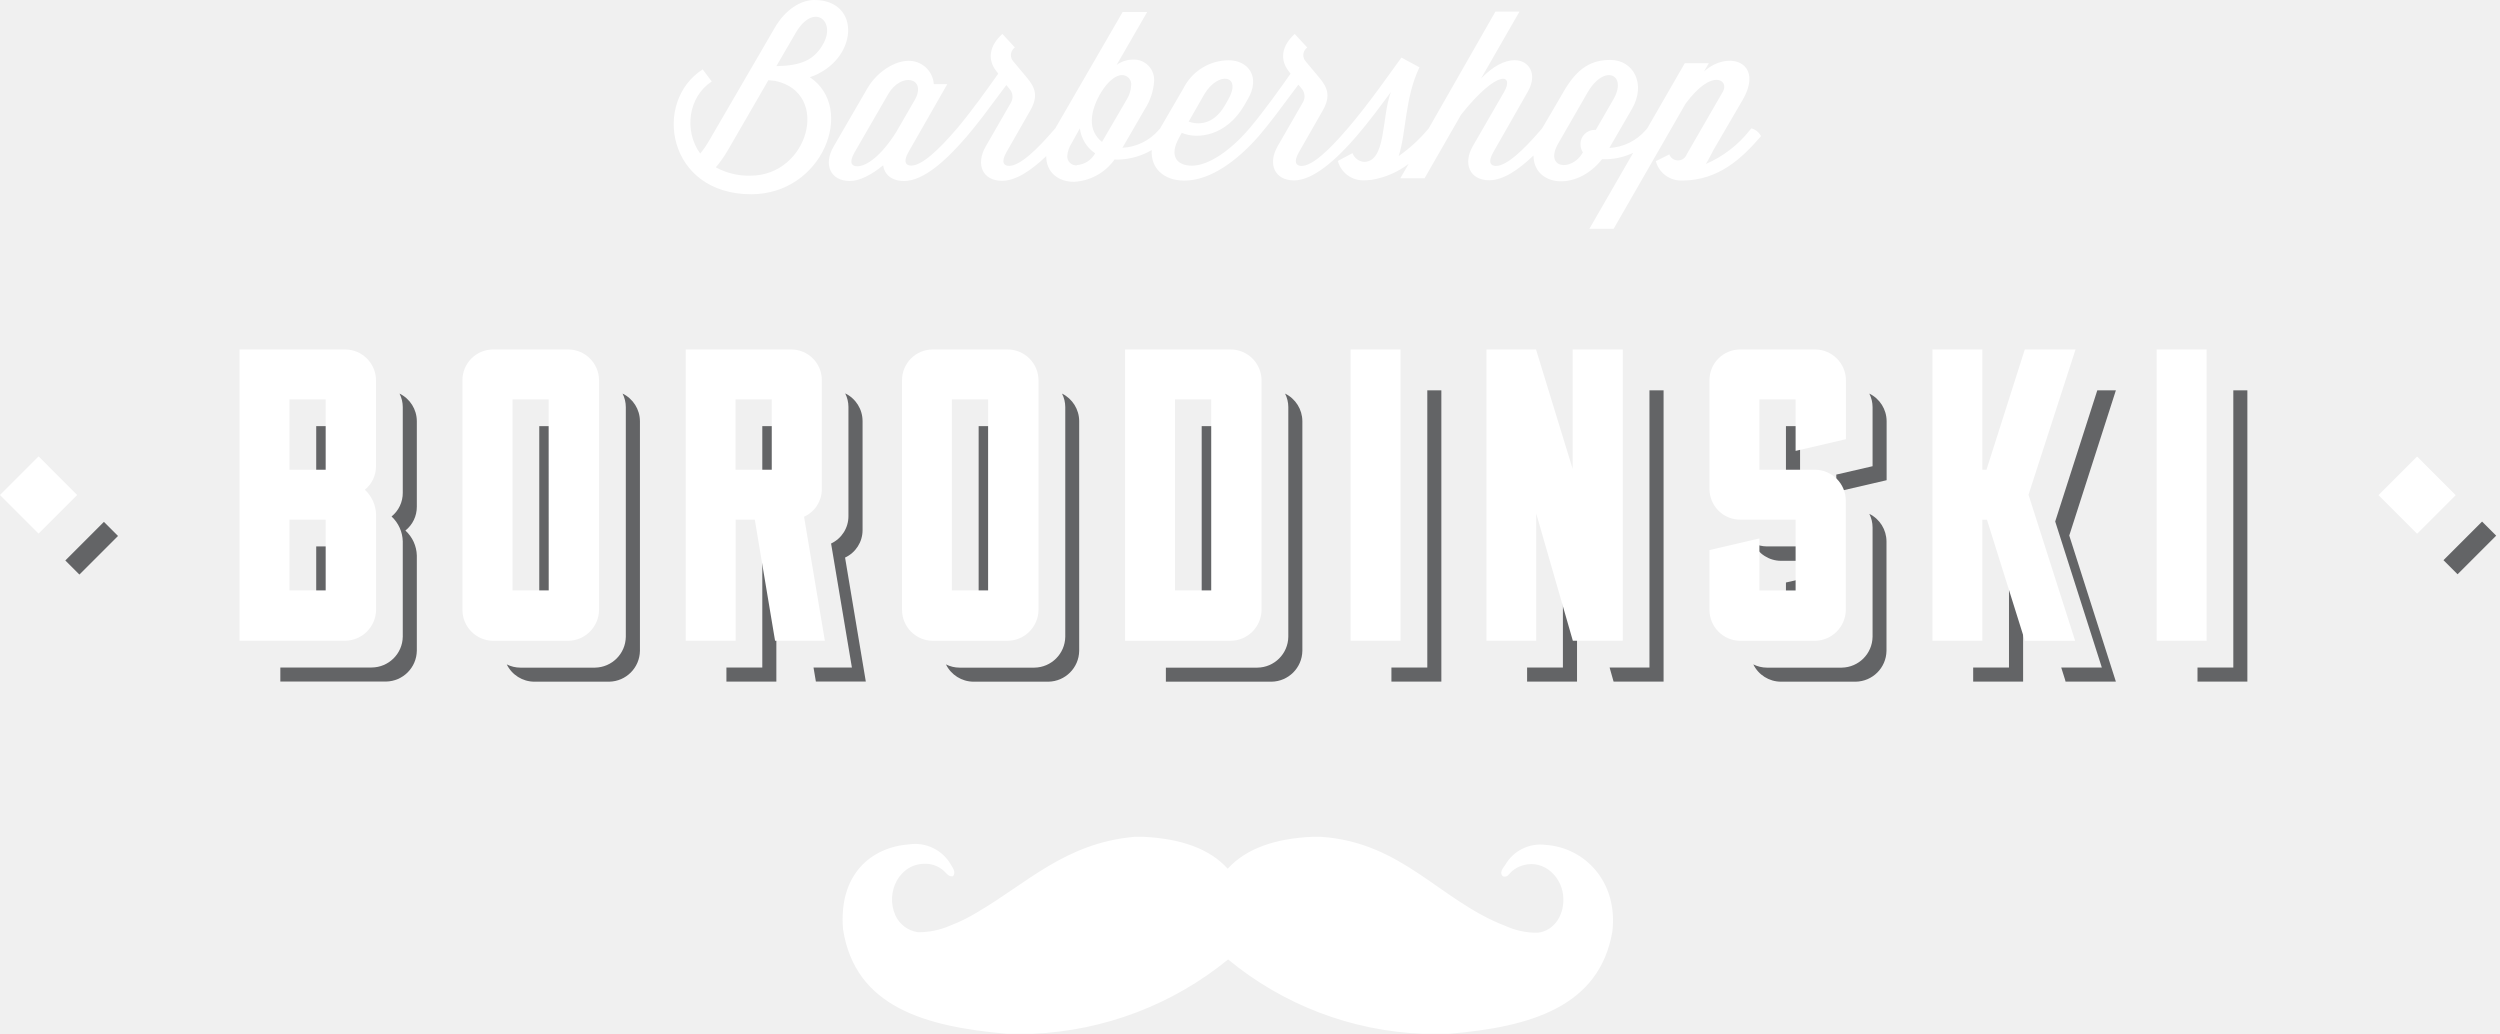
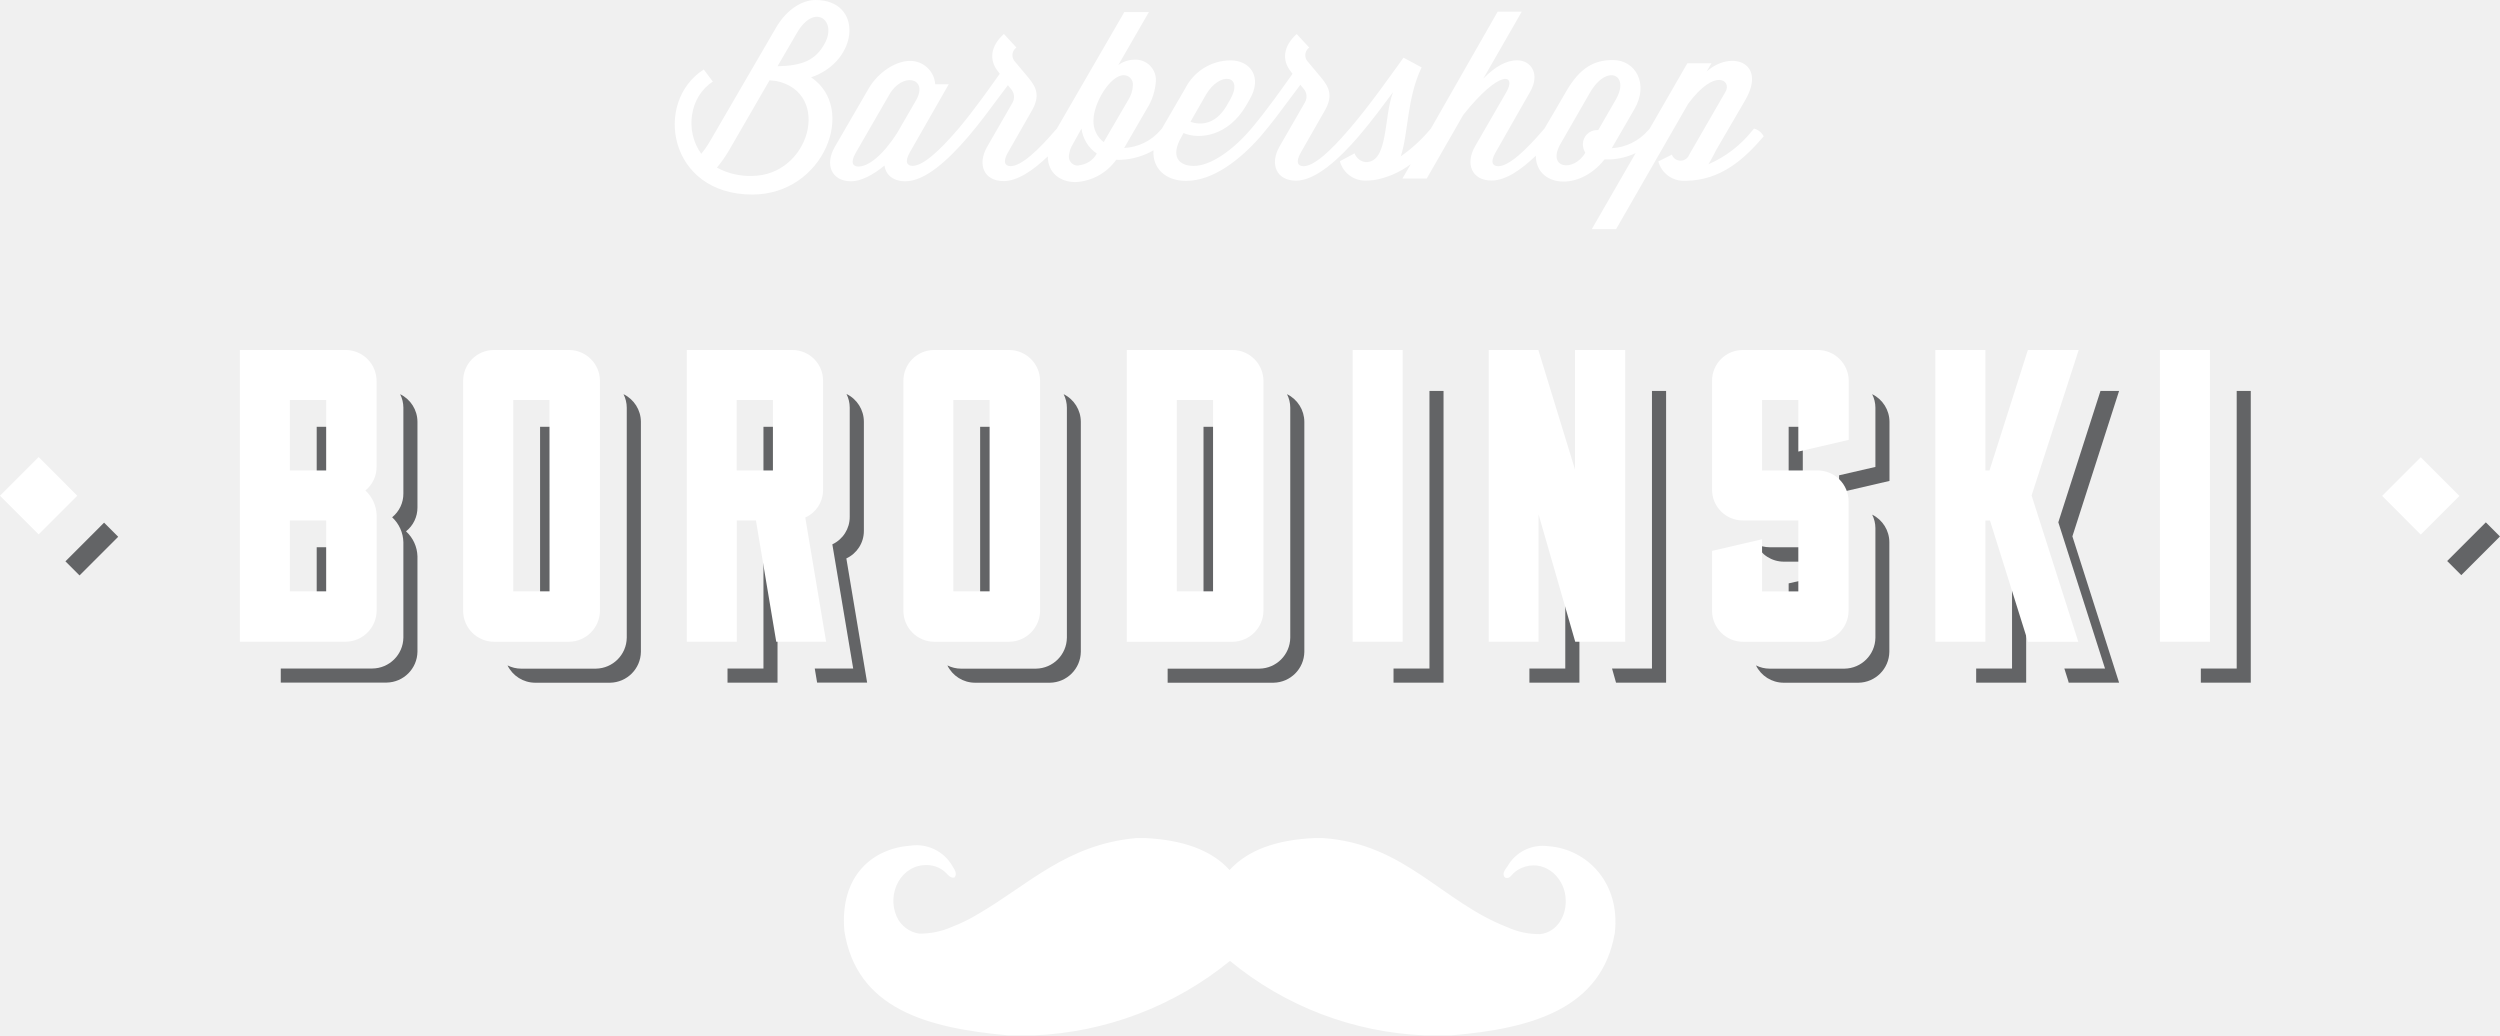
- <svg xmlns="http://www.w3.org/2000/svg" width="370px" height="153px" viewBox="0 0 370 153" version="1.1">
-   <g id="Pages" stroke="none" stroke-width="1" fill="none" fill-rule="evenodd">
-     <g id="Index" transform="translate(-1095, -133)" fill-rule="nonzero">
-       <g id="index-logo" transform="translate(1094, 133)">
-         <path d="M120.86,11.43 C128,9 128.59,0 121.51,0 C119.56,0 117.23,1.37 115.63,4.17 L106,20.73 C105.603,21.435 105.144,22.105 104.63,22.73 C102.17,19.34 102.89,14.28 106.34,12.06 L105,10.27 C97.54,15.02 99.73,28.75 112.18,28.75 C122.78,28.74 127.7,16 120.86,11.43 Z M112.07,26 C110.282,26.046 108.513,25.621 106.94,24.77 C107.603,23.978 108.199,23.132 108.72,22.24 L114.72,11.87 L115.72,11.97 C124,13.72 120.69,26 112.07,26 Z M115.9,9.79 L118.77,4.86 C121.37,0.38 124.69,3.01 122.91,6.36 C121.54,8.93 119.52,9.72 115.9,9.79 Z" id="Shape" fill="#FFFFFF" />
-         <path d="M260.21,19 L259.97,19.27 C258.251,21.45 256.018,23.168 253.47,24.27 C254.05,23.35 254.47,22.35 254.94,21.6 L258.87,14.86 C262.19,9.22 256.82,7.33 253.19,10.58 L253.91,9.35 L250.35,9.35 L244.79,19 L244.55,19.27 C243.19,20.838 241.252,21.787 239.18,21.9 L242.53,16.12 C244.69,12.39 242.7,8.87 239.35,8.87 C236.61,8.87 234.49,9.96 232.44,13.52 L230.69,16.52 L229.23,19 L229.04,19.22 C226.47,22.22 223.98,24.56 222.4,24.56 C221.61,24.56 221.17,24.01 221.99,22.56 L227.12,13.56 C228.66,10.86 227.19,8.91 225.2,8.91 C223.66,8.91 222.02,9.76 220.2,11.61 L225.88,1.72 L222.32,1.72 L212.45,19 L212.25,19.23 C211.008,20.699 209.579,22 208,23.1 C209.13,19.71 208.89,14.51 211.08,9.96 L208.41,8.52 C206.94,10.52 203.72,15.19 200.51,18.95 L200.27,19.22 C197.7,22.22 195.21,24.56 193.63,24.56 C192.84,24.56 192.4,24.01 193.22,22.56 L196.78,16.33 C198.01,14.17 197.43,12.91 196.27,11.51 L194.27,9.12 C194.01,8.846 193.873,8.478 193.89,8.101 C193.907,7.724 194.077,7.37 194.36,7.12 L194.47,7.03 L192.62,5.03 C190.62,6.84 190.43,8.86 191.7,10.5 L192,10.91 C190.43,13.13 188.31,16.14 186,18.91 L185.76,19.18 C183.19,22.18 179.91,24.52 177.41,24.52 C175.22,24.52 173.92,23.15 175.56,20.28 L175.9,19.66 C178.19,20.66 182.5,20.17 185.17,15.56 L185.68,14.67 C187.6,11.39 185.75,8.92 182.84,8.92 C180.023,8.934 177.449,10.52 176.17,13.03 L172.7,19 L172.49,19.24 C171.135,20.815 169.194,21.765 167.12,21.87 L170.47,16.09 C171.254,14.861 171.715,13.454 171.81,12 C171.859,11.206 171.591,10.424 171.064,9.828 C170.537,9.231 169.794,8.869 169,8.82 L168.59,8.82 C167.751,8.841 166.939,9.117 166.26,9.61 L170.78,1.78 L167.15,1.78 L157.18,19 L156.99,19.21 C154.42,22.21 151.93,24.55 150.35,24.55 C149.56,24.55 149.12,24 149.94,22.55 L153.5,16.32 C154.73,14.16 154.15,12.9 152.99,11.5 L150.99,9.11 C150.731,8.835 150.596,8.466 150.615,8.089 C150.634,7.711 150.805,7.358 151.09,7.11 L151.2,7.02 L149.35,5.02 C147.35,6.83 147.16,8.85 148.43,10.49 L148.74,10.9 C147.17,13.12 145.04,16.13 142.74,18.9 L142.5,19.17 C139.93,22.17 137.44,24.51 135.86,24.51 C135.07,24.51 134.63,23.96 135.45,22.51 L141.2,12.45 L139.2,12.45 C139.067,10.481 137.413,8.964 135.44,9 C133.52,9 130.86,10.51 129.35,13.11 L124.35,21.73 C122.84,24.37 123.91,26.79 126.78,26.79 C128.22,26.79 130,25.87 131.71,24.46 C131.88,25.83 132.98,26.79 134.79,26.79 C137.73,26.79 141.12,23.64 144.06,20.22 C145.77,18.22 147.06,16.46 149.94,12.59 L150.42,13.17 C150.904,13.726 150.988,14.526 150.63,15.17 L146.87,21.7 C145.37,24.34 146.43,26.76 149.3,26.76 C151.36,26.76 153.64,25.21 155.84,23.11 C155.84,25.54 157.65,26.91 159.95,26.91 C162.349,26.783 164.558,25.568 165.95,23.61 C166.213,23.627 166.477,23.627 166.74,23.61 C168.402,23.526 170.021,23.046 171.46,22.21 C171.27,24.78 173.14,26.73 176.28,26.73 C180.28,26.73 184.28,23.58 187.28,20.16 C188.99,18.16 190.28,16.4 193.16,12.53 L193.64,13.11 C194.124,13.666 194.208,14.466 193.85,15.11 L190.09,21.64 C188.58,24.28 189.65,26.7 192.52,26.7 C195.39,26.7 198.85,23.55 201.79,20.13 C203.79,17.8 205.59,15.31 206.85,13.63 C205.45,17.33 206.2,23.96 202.85,23.96 C202.087,23.884 201.435,23.379 201.17,22.66 L199,23.82 C199.47,25.57 201.089,26.761 202.9,26.69 C203.234,26.684 203.568,26.661 203.9,26.62 L204,26.62 C205.986,26.284 207.863,25.475 209.47,24.26 L208.25,26.38 L211.84,26.38 L217.24,16.97 C222.72,10.09 225.14,10.97 223.6,13.62 L218.98,21.62 C217.47,24.25 218.54,26.68 221.41,26.68 C223.48,26.68 225.76,25.12 227.96,23.01 C227.96,27.55 234.25,28.43 238.11,23.56 L238.9,23.56 C240.22,23.507 241.516,23.187 242.71,22.62 L236.23,33.86 L239.82,33.86 L250.46,15.35 C254.46,9.94 256.93,11.93 256,13.54 L250.63,22.85 C250.431,23.388 249.918,23.745 249.345,23.745 C248.772,23.745 248.259,23.388 248.06,22.85 L246.06,23.85 C246.53,25.6 248.149,26.791 249.96,26.72 L250.17,26.72 C255.34,26.62 258.72,23.54 261.63,20.15 C261.341,19.583 260.825,19.165 260.21,19 Z M179.21,14 C181.26,10.48 184.89,11.06 182.77,14.75 L182.26,15.64 C180.55,18.55 178.26,18.48 176.92,18 L179.21,14 Z M133.6,19.61 C131.44,23 129.32,24.61 127.85,24.61 C127.06,24.61 126.62,24.06 127.44,22.61 L132.44,13.95 C134.36,10.63 138.15,11.49 136.44,14.7 L133.6,19.61 Z M160.39,24.47 C160.012,24.502 159.638,24.37 159.363,24.108 C159.087,23.846 158.937,23.48 158.95,23.1 C159.001,22.442 159.214,21.806 159.57,21.25 L160.82,19 C161.005,20.499 161.829,21.844 163.08,22.69 C162.536,23.693 161.518,24.349 160.38,24.43 L160.39,24.47 Z M164.1,21 C163.1,20.238 162.536,19.036 162.59,17.78 C162.59,15.25 165.05,11.11 167.07,11.11 C167.461,11.112 167.831,11.283 168.088,11.577 C168.344,11.872 168.462,12.263 168.41,12.65 C168.372,13.404 168.138,14.135 167.73,14.77 L164.1,21 Z M237.18,19.22 L237,19.22 C236.443,19.223 235.91,19.446 235.518,19.842 C235.126,20.238 234.907,20.773 234.91,21.33 C234.913,21.753 235.03,22.168 235.25,22.53 L235.25,22.6 C233.57,25.47 229.5,24.93 231.62,21.23 L234.32,16.54 L236,13.62 C238.5,9.38 241.92,11.05 239.76,14.75 L237.18,19.22 Z M0.996,73.257 L6.71,67.544 L12.422,73.259 L6.708,78.971 L0.996,73.257 Z M353.019,73.283 L358.733,67.57 L364.446,73.285 L358.731,78.997 L353.019,73.283 Z" id="Shape" fill="#FFFFFF" />
-         <path d="M47.8,73.48 L49.88,73.48 L49.88,65.16 L53.15,65.16 L53.15,63.07 L47.8,63.07 L47.8,73.48 Z M62.69,75 L62.69,62.32 C62.679,60.587 61.687,59.01 60.13,58.25 C60.444,58.87 60.608,59.555 60.61,60.25 L60.61,72.93 C60.62,74.292 60.009,75.584 58.95,76.44 C59.979,77.395 60.578,78.726 60.61,80.13 L60.61,94.23 C60.572,96.752 58.522,98.779 56,98.79 L42.49,98.79 L42.49,100.87 L58.13,100.87 C60.633,100.832 62.652,98.813 62.69,96.31 L62.69,82.21 C62.651,80.802 62.041,79.47 61,78.52 C62.073,77.668 62.696,76.37 62.69,75 Z" id="Shape" fill="#636466" />
-         <path d="M47.8,91.34 L49.88,91.34 L49.88,82.95 L53.15,82.95 L53.15,80.87 L47.8,80.87 L47.8,91.34 Z M80.81,91.34 L82.89,91.34 L82.89,65.16 L86.16,65.16 L86.16,63.07 L80.81,63.07 L80.81,91.34 Z" id="Shape" fill="#636466" />
-         <path d="M93.14,58.25 C93.454,58.87 93.618,59.555 93.62,60.25 L93.62,94.25 C93.582,96.753 91.563,98.772 89.06,98.81 L78,98.81 C77.305,98.807 76.621,98.642 76,98.33 C76.76,99.887 78.337,100.879 80.07,100.89 L91.15,100.89 C93.653,100.852 95.672,98.833 95.71,96.33 L95.71,62.33 C95.699,60.592 94.703,59.011 93.14,58.25 Z M113.82,73.48 L115.9,73.48 L115.9,65.16 L119.18,65.16 L119.18,63.07 L113.82,63.07 L113.82,73.48 Z M126.07,82.52 C127.651,81.787 128.662,80.202 128.66,78.46 L128.66,62.32 C128.659,60.574 127.661,58.982 126.09,58.22 C126.401,58.841 126.565,59.525 126.57,60.22 L126.57,76.37 C126.582,78.112 125.578,79.702 124,80.44 L127.08,98.79 L121.4,98.79 L121.75,100.87 L129.14,100.87 L126.07,82.52 Z M116.65,80.87 L113.82,80.87 L113.82,98.79 L108.51,98.79 L108.51,100.88 L115.9,100.88 L115.9,82.95 L117,82.95 L116.65,80.87 Z M145.84,91.34 L147.93,91.34 L147.93,65.16 L151.2,65.16 L151.2,63.07 L145.84,63.07 L145.84,91.34 Z" id="Shape" fill="#636466" />
-         <path d="M158.18,58.25 C158.494,58.87 158.658,59.555 158.66,60.25 L158.66,94.25 C158.622,96.753 156.603,98.772 154.1,98.81 L143,98.81 C142.305,98.807 141.621,98.643 141,98.33 C141.76,99.887 143.337,100.879 145.07,100.89 L156.16,100.89 C158.663,100.852 160.682,98.833 160.72,96.33 L160.72,62.33 C160.715,60.599 159.731,59.019 158.18,58.25 Z M178.85,91.34 L180.94,91.34 L180.94,65.16 L184.21,65.16 L184.21,63.07 L178.85,63.07 L178.85,91.34 Z" id="Shape" fill="#636466" />
-         <path d="M191.19,58.25 C191.504,58.87 191.668,59.555 191.67,60.25 L191.67,94.25 C191.632,96.753 189.613,98.772 187.11,98.81 L173.55,98.81 L173.55,100.89 L189.19,100.89 C191.693,100.852 193.712,98.833 193.75,96.33 L193.75,62.33 C193.741,60.594 192.749,59.013 191.19,58.25 Z M212.24,57.77 L212.24,98.79 L206.93,98.79 L206.93,100.88 L214.32,100.88 L214.32,57.77 L212.24,57.77 Z M245.12,57.77 L245.12,98.79 L239.22,98.79 L239.81,100.88 L247.21,100.88 L247.21,57.77 L245.12,57.77 Z M232.31,79.95 L232.31,98.79 L227.01,98.79 L227.01,100.88 L234.4,100.88 L234.4,87.19 L232.31,79.95 Z M264.58,83 L270.69,83 L270.69,80.87 L262.5,80.87 C261.805,80.866 261.121,80.702 260.5,80.39 C261.242,81.975 262.83,82.991 264.58,83 Z M267.41,85.73 L265.32,86.21 L265.32,91.34 L267.41,91.34 L267.41,85.73 Z M277.66,58.25 C277.974,58.87 278.138,59.555 278.14,60.25 L278.14,69 L272.77,70.24 L272.77,72.8 L280.22,71.07 L280.22,62.32 C280.209,60.587 279.217,59.01 277.66,58.25 Z" id="Shape" fill="#636466" />
-         <path d="M277.66,76.05 C277.974,76.67 278.138,77.355 278.14,78.05 L278.14,94.25 C278.102,96.753 276.083,98.772 273.58,98.81 L262.49,98.81 C261.795,98.807 261.111,98.642 260.49,98.33 C261.25,99.887 262.827,100.879 264.56,100.89 L275.64,100.89 C278.143,100.852 280.162,98.833 280.2,96.33 L280.2,80.12 C280.193,78.392 279.21,76.816 277.66,76.05 Z M265.32,63.07 L265.32,73.48 L267.41,73.48 L267.41,65.16 L270.68,65.16 L270.68,63.07 L265.32,63.07 Z M299.01,80.87 L298.33,80.87 L298.33,98.79 L293.03,98.79 L293.03,100.88 L300.42,100.88 L300.42,85.35 L299.01,80.87 Z M314.15,57.77 L311.4,57.77 L305.17,77.18 L312.07,98.79 L306.06,98.79 L306.64,100.63 L306.7,100.88 L314.15,100.88 L307.25,79.26 L314.15,57.77 Z M331.53,57.77 L331.53,98.79 L326.23,98.79 L326.23,100.88 L333.61,100.88 L333.61,57.77 L331.53,57.77 Z" id="Shape" fill="#636466" />
-         <path d="M168.9,123.85 L170.31,123.85 C175.74,124.13 180,125.58 182.7,128.57 C185.44,125.57 189.7,124.11 195.16,123.85 L196.51,123.85 C208.62,124.67 214.14,133.35 223.81,137.04 C225.313,137.725 226.949,138.066 228.6,138.04 C231.08,137.77 232.66,135.26 232.34,132.46 C232,129.46 229.06,126.85 225.78,128.29 C225.349,128.49 224.953,128.761 224.61,129.09 C224.36,129.32 224.08,129.92 223.44,129.7 C222.84,129.2 223.44,128.47 223.75,128.05 C224.962,125.895 227.372,124.704 229.82,125.05 C235.45,125.45 240.49,130.39 239.63,137.87 C237.71,149 227.53,152 215.46,153 L211.53,153 C200.996,152.573 190.892,148.709 182.76,142 C174.564,148.686 164.427,152.544 153.86,153 L150,153 C137.84,151.93 127.56,149 125.77,137.54 C125.09,129.38 129.95,125.37 135.59,124.96 C138.057,124.615 140.486,125.802 141.73,127.96 C142.01,128.42 142.53,129.13 142.04,129.68 C141.43,129.79 141.13,129.31 140.87,129.07 C140.132,128.3 139.116,127.858 138.05,127.84 C134.19,127.7 131.97,131.99 133.51,135.45 C134.122,136.816 135.397,137.769 136.88,137.97 C138.529,137.978 140.162,137.638 141.67,136.97 C143.015,136.455 144.31,135.819 145.54,135.07 C152.89,130.81 158.64,124.76 168.9,123.85 Z" id="Shape" fill="#FFFFFF" />
-         <path d="M362.634,82.906 L368.347,77.192 L370.433,79.277 L364.72,84.992 L362.634,82.906 Z M10.667,82.95 L16.38,77.236 L18.466,79.322 L12.753,85.035 L10.667,82.95 Z" id="Shape" fill="#636466" />
-         <path d="M56.65,69 C56.654,70.35 56.047,71.629 55,72.48 C56.029,73.435 56.628,74.766 56.66,76.17 L56.66,90.27 C56.622,92.773 54.603,94.792 52.1,94.83 L36.45,94.83 L36.45,51.72 L52.09,51.72 C54.602,51.736 56.634,53.768 56.65,56.28 L56.65,69 Z M49.2,59.11 L43.84,59.11 L43.84,69.52 L49.2,69.52 L49.2,59.11 Z M49.2,76.91 L43.84,76.91 L43.84,87.38 L49.2,87.38 L49.2,76.91 Z M85.1,51.72 C87.612,51.736 89.644,53.768 89.66,56.28 L89.66,90.28 C89.622,92.783 87.603,94.802 85.1,94.84 L74,94.84 C71.488,94.824 69.456,92.792 69.44,90.28 L69.44,56.28 C69.437,55.07 69.917,53.908 70.773,53.053 C71.628,52.197 72.79,51.717 74,51.72 L85.1,51.72 Z M82.2,59.11 L76.85,59.11 L76.85,87.38 L82.21,87.38 L82.2,59.11 Z M115.71,94.83 L112.71,76.91 L109.88,76.91 L109.88,94.83 L102.49,94.83 L102.49,51.72 L118.13,51.72 C119.331,51.728 120.481,52.213 121.324,53.068 C122.168,53.923 122.638,55.079 122.63,56.28 L122.63,72.42 C122.625,74.172 121.596,75.759 120,76.48 L123.08,94.83 L115.71,94.83 Z M115.22,59.11 L109.86,59.11 L109.86,69.52 L115.22,69.52 L115.22,59.11 Z M150.14,51.72 C152.652,51.736 154.684,53.768 154.7,56.28 L154.7,90.28 C154.662,92.783 152.643,94.802 150.14,94.84 L139.06,94.84 C136.548,94.824 134.516,92.792 134.5,90.28 L134.5,56.28 C134.494,53.783 136.503,51.747 139,51.72 L150.1,51.72 L150.14,51.72 Z M147.24,59.11 L141.88,59.11 L141.88,87.38 L147.24,87.38 L147.24,59.11 Z M183.15,51.72 C185.662,51.736 187.694,53.768 187.71,56.28 L187.71,90.28 C187.672,92.783 185.653,94.802 183.15,94.84 L167.51,94.84 L167.51,51.72 L183.15,51.72 Z M180.26,59.11 L174.9,59.11 L174.9,87.38 L180.26,87.38 L180.26,59.11 Z M200.89,51.72 L208.28,51.72 L208.28,94.83 L200.89,94.83 L200.89,51.72 Z M241.17,51.72 L241.17,94.83 L233.78,94.83 L228.36,76 L228.36,94.83 L221,94.83 L221,51.72 L228.33,51.72 L233.75,69.39 L233.75,51.72 L241.17,51.72 Z M269.62,69.52 C272.132,69.536 274.164,71.568 274.18,74.08 L274.18,90.28 C274.142,92.783 272.123,94.802 269.62,94.84 L258.54,94.84 C256.036,94.813 254.016,92.784 254,90.28 L254,81.41 L261.39,79.69 L261.39,87.39 L266.75,87.39 L266.75,76.91 L258.56,76.91 C257.353,76.913 256.195,76.436 255.34,75.584 C254.485,74.733 254.003,73.577 254,72.37 L254,56.28 C253.997,55.073 254.474,53.915 255.326,53.06 C256.177,52.205 257.333,51.723 258.54,51.72 L269.64,51.72 C272.152,51.736 274.184,53.768 274.2,56.28 L274.2,65 L266.75,66.73 L266.75,59.11 L261.39,59.11 L261.39,69.52 L269.62,69.52 Z M301.22,73.22 L308.12,94.84 L300.67,94.84 L300.61,94.59 L295.07,76.92 L294.39,76.92 L294.39,94.83 L287,94.83 L287,51.72 L294.39,51.72 L294.39,69.52 L295,69.52 L300.67,51.72 L308.18,51.72 L301.22,73.22 Z M320.19,51.72 L327.58,51.72 L327.58,94.83 L320.19,94.83 L320.19,51.72 Z" id="Shape" fill="#FFFFFF" />
-       </g>
-     </g>
-   </g>
+ <svg xmlns="http://www.w3.org/2000/svg" viewBox="0 0 369.44 153">
+   <path d="M119.86 11.43C127 9 127.59 0 120.51 0c-1.95 0-4.28 1.37-5.88 4.17L105 20.73a13.83 13.83 0 0 1-1.37 2c-2.46-3.39-1.74-8.45 1.71-10.67L104 10.27c-7.46 4.75-5.27 18.48 7.18 18.48 10.6-.01 15.52-12.75 8.68-17.32zM111.07 26a10.23 10.23 0 0 1-5.13-1.23 18.43 18.43 0 0 0 1.78-2.53l6-10.37 1 .1C123 13.72 119.69 26 111.07 26zm3.83-16.21l2.87-4.93c2.6-4.48 5.92-1.85 4.14 1.5-1.37 2.57-3.39 3.36-7.01 3.43z" fill="#fff" />
+   <path d="M259.21 19l-.24.27a16.74 16.74 0 0 1-6.5 5c.58-.92 1-1.92 1.47-2.67l3.93-6.74c3.32-5.64-2.05-7.53-5.68-4.28l.72-1.23h-3.56L243.79 19l-.24.27a7.66 7.66 0 0 1-5.37 2.63l3.35-5.78c2.16-3.73.17-7.25-3.18-7.25-2.74 0-4.86 1.09-6.91 4.65l-1.75 3-1.46 2.48-.19.22c-2.57 3-5.06 5.34-6.64 5.34-.79 0-1.23-.55-.41-2l5.13-9c1.54-2.7.07-4.65-1.92-4.65-1.54 0-3.18.85-5 2.7l5.68-9.89h-3.56L211.45 19l-.2.23A22.14 22.14 0 0 1 207 23.1c1.13-3.39.89-8.59 3.08-13.14l-2.67-1.44c-1.47 2-4.69 6.67-7.9 10.43l-.24.27c-2.57 3-5.06 5.34-6.64 5.34-.79 0-1.23-.55-.41-2l3.56-6.23c1.23-2.16.65-3.42-.51-4.82l-2-2.39a1.39 1.39 0 0 1 .09-2l.11-.09-1.85-2c-2 1.81-2.19 3.83-.92 5.47l.3.41c-1.57 2.22-3.69 5.23-6 8l-.24.27c-2.57 3-5.85 5.34-8.35 5.34-2.19 0-3.49-1.37-1.85-4.24l.34-.62c2.29 1 6.6.51 9.27-4.1l.51-.89c1.92-3.28.07-5.75-2.84-5.75a7.53 7.53 0 0 0-6.67 4.11L171.7 19l-.21.24a7.59 7.59 0 0 1-5.37 2.63l3.35-5.78a8.66 8.66 0 0 0 1.34-4.09A3 3 0 0 0 168 8.82h-.41a4.14 4.14 0 0 0-2.33.79l4.52-7.83h-3.63L156.18 19l-.19.21c-2.57 3-5.06 5.34-6.64 5.34-.79 0-1.23-.55-.41-2l3.56-6.23c1.23-2.16.65-3.42-.51-4.82l-2-2.39a1.39 1.39 0 0 1 .1-2l.11-.09-1.85-2c-2 1.81-2.19 3.83-.92 5.47l.31.41c-1.57 2.22-3.7 5.23-6 8l-.24.27c-2.57 3-5.06 5.34-6.64 5.34-.79 0-1.23-.55-.41-2l5.75-10.06h-2A3.7 3.7 0 0 0 134.44 9c-1.92 0-4.58 1.51-6.09 4.11l-5 8.62c-1.51 2.64-.44 5.06 2.43 5.06 1.44 0 3.22-.92 4.93-2.33.17 1.37 1.27 2.33 3.08 2.33 2.94 0 6.33-3.15 9.27-6.57 1.71-2 3-3.76 5.88-7.63l.48.58a1.75 1.75 0 0 1 .21 2l-3.76 6.53c-1.5 2.64-.44 5.06 2.43 5.06 2.06 0 4.34-1.55 6.54-3.65 0 2.43 1.81 3.8 4.11 3.8a7.87 7.87 0 0 0 6-3.3 6 6 0 0 0 .79 0 10.44 10.44 0 0 0 4.72-1.4c-.19 2.57 1.68 4.52 4.82 4.52 4 0 8-3.15 11-6.57 1.71-2 3-3.76 5.88-7.63l.48.58a1.75 1.75 0 0 1 .21 2l-3.76 6.53c-1.51 2.64-.44 5.06 2.43 5.06s6.33-3.15 9.27-6.57c2-2.33 3.8-4.82 5.06-6.5-1.4 3.7-.65 10.33-4 10.33a2 2 0 0 1-1.68-1.3L198 23.82a3.88 3.88 0 0 0 3.9 2.87 9.63 9.63 0 0 0 1-.07h.1a12.54 12.54 0 0 0 5.47-2.36l-1.22 2.12h3.59l5.4-9.41c5.48-6.88 7.9-6 6.36-3.35l-4.62 8c-1.51 2.63-.44 5.06 2.43 5.06 2.07 0 4.35-1.56 6.55-3.67 0 4.54 6.29 5.42 10.15.55h.79a9.8 9.8 0 0 0 3.81-.94l-6.48 11.24h3.59l10.64-18.51c4-5.41 6.47-3.42 5.54-1.81l-5.37 9.31a1.37 1.37 0 0 1-2.57 0l-2 1a3.88 3.88 0 0 0 3.9 2.87h.21c5.17-.1 8.55-3.18 11.46-6.57a2.25 2.25 0 0 0-1.42-1.15zm-81-5c2.05-3.52 5.68-2.94 3.56.75l-.51.89c-1.71 2.91-4 2.84-5.34 2.36zm-45.61 5.61c-2.16 3.39-4.28 5-5.75 5-.79 0-1.23-.55-.41-2l5-8.66c1.92-3.32 5.71-2.46 4 .75zm26.79 4.86a1.33 1.33 0 0 1-1.44-1.37 4 4 0 0 1 .62-1.85l1.25-2.25a5.23 5.23 0 0 0 2.26 3.69 3.34 3.34 0 0 1-2.7 1.74zM163.1 21a3.84 3.84 0 0 1-1.51-3.22c0-2.53 2.46-6.67 4.48-6.67a1.36 1.36 0 0 1 1.34 1.54 4.33 4.33 0 0 1-.68 2.12zm73.08-1.78H236a2.1 2.1 0 0 0-2.09 2.11 2.34 2.34 0 0 0 .34 1.2v.07c-1.68 2.87-5.75 2.33-3.63-1.37l2.7-4.69 1.68-2.92c2.5-4.24 5.92-2.57 3.76 1.13zM-.004 73.257l5.714-5.713 5.712 5.715-5.714 5.712zm352.023.026l5.714-5.713 5.713 5.715-5.715 5.712z" fill="#fff" />
+   <path fill="#636466" d="M46.8 73.48h2.08v-8.32h3.27v-2.09H46.8v10.41zM61.69 75V62.32a4.56 4.56 0 0 0-2.56-4.07 4.46 4.46 0 0 1 .48 2v12.68a4.47 4.47 0 0 1-1.66 3.51 5.2 5.2 0 0 1 1.66 3.69v14.1A4.63 4.63 0 0 1 55 98.79H41.49v2.08h15.64a4.63 4.63 0 0 0 4.56-4.56v-14.1A5.19 5.19 0 0 0 60 78.52 4.47 4.47 0 0 0 61.69 75z" />
+   <path fill="#636466" d="M46.8 91.34h2.08v-8.39h3.27v-2.08H46.8v10.47zm33.01 0h2.08V65.16h3.27v-2.09h-5.35v28.27z" />
+   <path d="M92.14 58.25a4.46 4.46 0 0 1 .48 2v34a4.63 4.63 0 0 1-4.56 4.56H77a4.5 4.5 0 0 1-2-.48 4.56 4.56 0 0 0 4.07 2.56h11.08a4.63 4.63 0 0 0 4.56-4.56v-34a4.57 4.57 0 0 0-2.57-4.08zm20.68 15.23h2.08v-8.32h3.28v-2.09h-5.36v10.41zm12.25 9.04a4.47 4.47 0 0 0 2.59-4.06V62.32a4.56 4.56 0 0 0-2.57-4.1 4.55 4.55 0 0 1 .48 2v16.15a4.46 4.46 0 0 1-2.57 4.07l3.08 18.35h-5.68l.35 2.08h7.39zm-9.42-1.65h-2.83v17.92h-5.31v2.09h7.39V82.95h1.1l-.35-2.08zm29.19 10.47h2.09V65.16h3.27v-2.09h-5.36v28.27z" fill="#636466" />
+   <path d="M157.18 58.25a4.45 4.45 0 0 1 .48 2v34a4.63 4.63 0 0 1-4.56 4.56H142a4.49 4.49 0 0 1-2-.48 4.56 4.56 0 0 0 4.07 2.56h11.09a4.63 4.63 0 0 0 4.56-4.56v-34a4.57 4.57 0 0 0-2.54-4.08zm20.67 33.09h2.09V65.16h3.27v-2.09h-5.36v28.27z" fill="#636466" />
+   <path d="M190.19 58.25a4.46 4.46 0 0 1 .48 2v34a4.63 4.63 0 0 1-4.56 4.56h-13.56v2.08h15.64a4.63 4.63 0 0 0 4.56-4.56v-34a4.57 4.57 0 0 0-2.56-4.08zm21.05-.48v41.02h-5.31v2.09h7.39V57.77h-2.08zm32.88 0v41.02h-5.9l.59 2.09h7.4V57.77h-2.09zm-12.81 22.18v18.84h-5.3v2.09h7.39V87.19l-2.09-7.24zM263.58 83h6.11v-2.13h-8.19a4.51 4.51 0 0 1-2-.48 4.53 4.53 0 0 0 4.08 2.61zm2.83 2.73l-2.09.48v5.13h2.09v-5.61zm10.25-27.48a4.46 4.46 0 0 1 .48 2V69l-5.37 1.24v2.56l7.45-1.73v-8.75a4.56 4.56 0 0 0-2.56-4.07z" fill="#636466" />
+   <path d="M276.66 76.05a4.46 4.46 0 0 1 .48 2v16.2a4.63 4.63 0 0 1-4.56 4.56h-11.09a4.5 4.5 0 0 1-2-.48 4.56 4.56 0 0 0 4.07 2.56h11.08a4.63 4.63 0 0 0 4.56-4.56V80.12a4.56 4.56 0 0 0-2.54-4.07zm-12.34-12.98v10.41h2.09v-8.32h3.27v-2.09h-5.36zm33.69 17.8h-.68v17.92h-5.3v2.09h7.39V85.35l-1.41-4.48zm15.14-23.1h-2.75l-6.23 19.41 6.9 21.61h-6.01l.58 1.84.06.25h7.45l-6.9-21.62 6.9-21.49zm17.38 0v41.02h-5.3v2.09h7.38V57.77h-2.08z" fill="#636466" />
+   <path d="M167.9 123.85h1.41c5.43.28 9.69 1.73 12.39 4.72 2.74-3 7-4.46 12.46-4.72h1.35c12.11.82 17.63 9.5 27.3 13.19a11.12 11.12 0 0 0 4.79 1c2.48-.27 4.06-2.78 3.74-5.58-.34-3-3.28-5.61-6.56-4.17a4.32 4.32 0 0 0-1.17.8c-.25.23-.53.83-1.17.61-.6-.5 0-1.23.31-1.65a6 6 0 0 1 6.07-3c5.63.4 10.67 5.34 9.81 12.82C236.71 149 226.53 152 214.46 153h-3.93a48.28 48.28 0 0 1-28.77-11 49.07 49.07 0 0 1-28.9 11H149c-12.16-1.07-22.44-4-24.23-15.46-.68-8.16 4.18-12.17 9.82-12.58a6.11 6.11 0 0 1 6.14 3c.28.46.8 1.17.31 1.72-.61.11-.91-.37-1.17-.61a4 4 0 0 0-2.82-1.23c-3.86-.14-6.08 4.15-4.54 7.61a4.33 4.33 0 0 0 3.37 2.52 11.69 11.69 0 0 0 4.79-1 23.84 23.84 0 0 0 3.87-1.9c7.35-4.26 13.1-10.31 23.36-11.22z" fill="#fff" />
+   <path fill="#636466" d="M361.634 82.906l5.713-5.714 2.086 2.085-5.713 5.715zM9.667 82.95l5.713-5.714 2.086 2.086-5.713 5.713z" />
+   <path d="M55.65 69A4.47 4.47 0 0 1 54 72.48a5.2 5.2 0 0 1 1.66 3.69v14.1a4.63 4.63 0 0 1-4.56 4.56H35.45V51.72h15.64a4.59 4.59 0 0 1 4.56 4.56zm-7.45-9.89h-5.36v10.41h5.36zm0 17.8h-5.36v10.47h5.36zm35.9-25.19a4.59 4.59 0 0 1 4.56 4.56v34a4.63 4.63 0 0 1-4.56 4.56H73a4.59 4.59 0 0 1-4.56-4.56v-34A4.55 4.55 0 0 1 73 51.72h11.1zm-2.9 7.39h-5.35v28.27h5.36zm33.51 35.72l-3-17.92h-2.83v17.92h-7.39V51.72h15.64a4.53 4.53 0 0 1 4.5 4.56v16.14a4.47 4.47 0 0 1-2.63 4.06l3.08 18.35zm-.49-35.72h-5.36v10.41h5.36zm34.92-7.39a4.59 4.59 0 0 1 4.56 4.56v34a4.63 4.63 0 0 1-4.56 4.56h-11.08a4.59 4.59 0 0 1-4.56-4.56v-34a4.55 4.55 0 0 1 4.5-4.56h11.1zm-2.9 7.39h-5.36v28.27h5.36zm35.91-7.39a4.59 4.59 0 0 1 4.56 4.56v34a4.63 4.63 0 0 1-4.56 4.56h-15.64V51.72zm-2.89 7.39h-5.36v28.27h5.36zm20.63-7.39h7.39v43.11h-7.39zm40.28 0v43.11h-7.39L227.36 76v18.83H220V51.72h7.33l5.42 17.67V51.72zm28.45 17.8a4.59 4.59 0 0 1 4.56 4.56v16.2a4.63 4.63 0 0 1-4.56 4.56h-11.08a4.59 4.59 0 0 1-4.54-4.56v-8.87l7.39-1.72v7.7h5.36V76.91h-8.19a4.55 4.55 0 0 1-4.56-4.54V56.28a4.55 4.55 0 0 1 4.54-4.56h11.1a4.59 4.59 0 0 1 4.56 4.56V65l-7.45 1.73v-7.62h-5.36v10.41zm31.6 3.7l6.9 21.62h-7.45l-.06-.25-5.54-17.67h-.68v17.91H286V51.72h7.39v17.8h.61l5.67-17.8h7.51zm18.97-21.5h7.39v43.11h-7.39z" fill="#fff" />
</svg>
